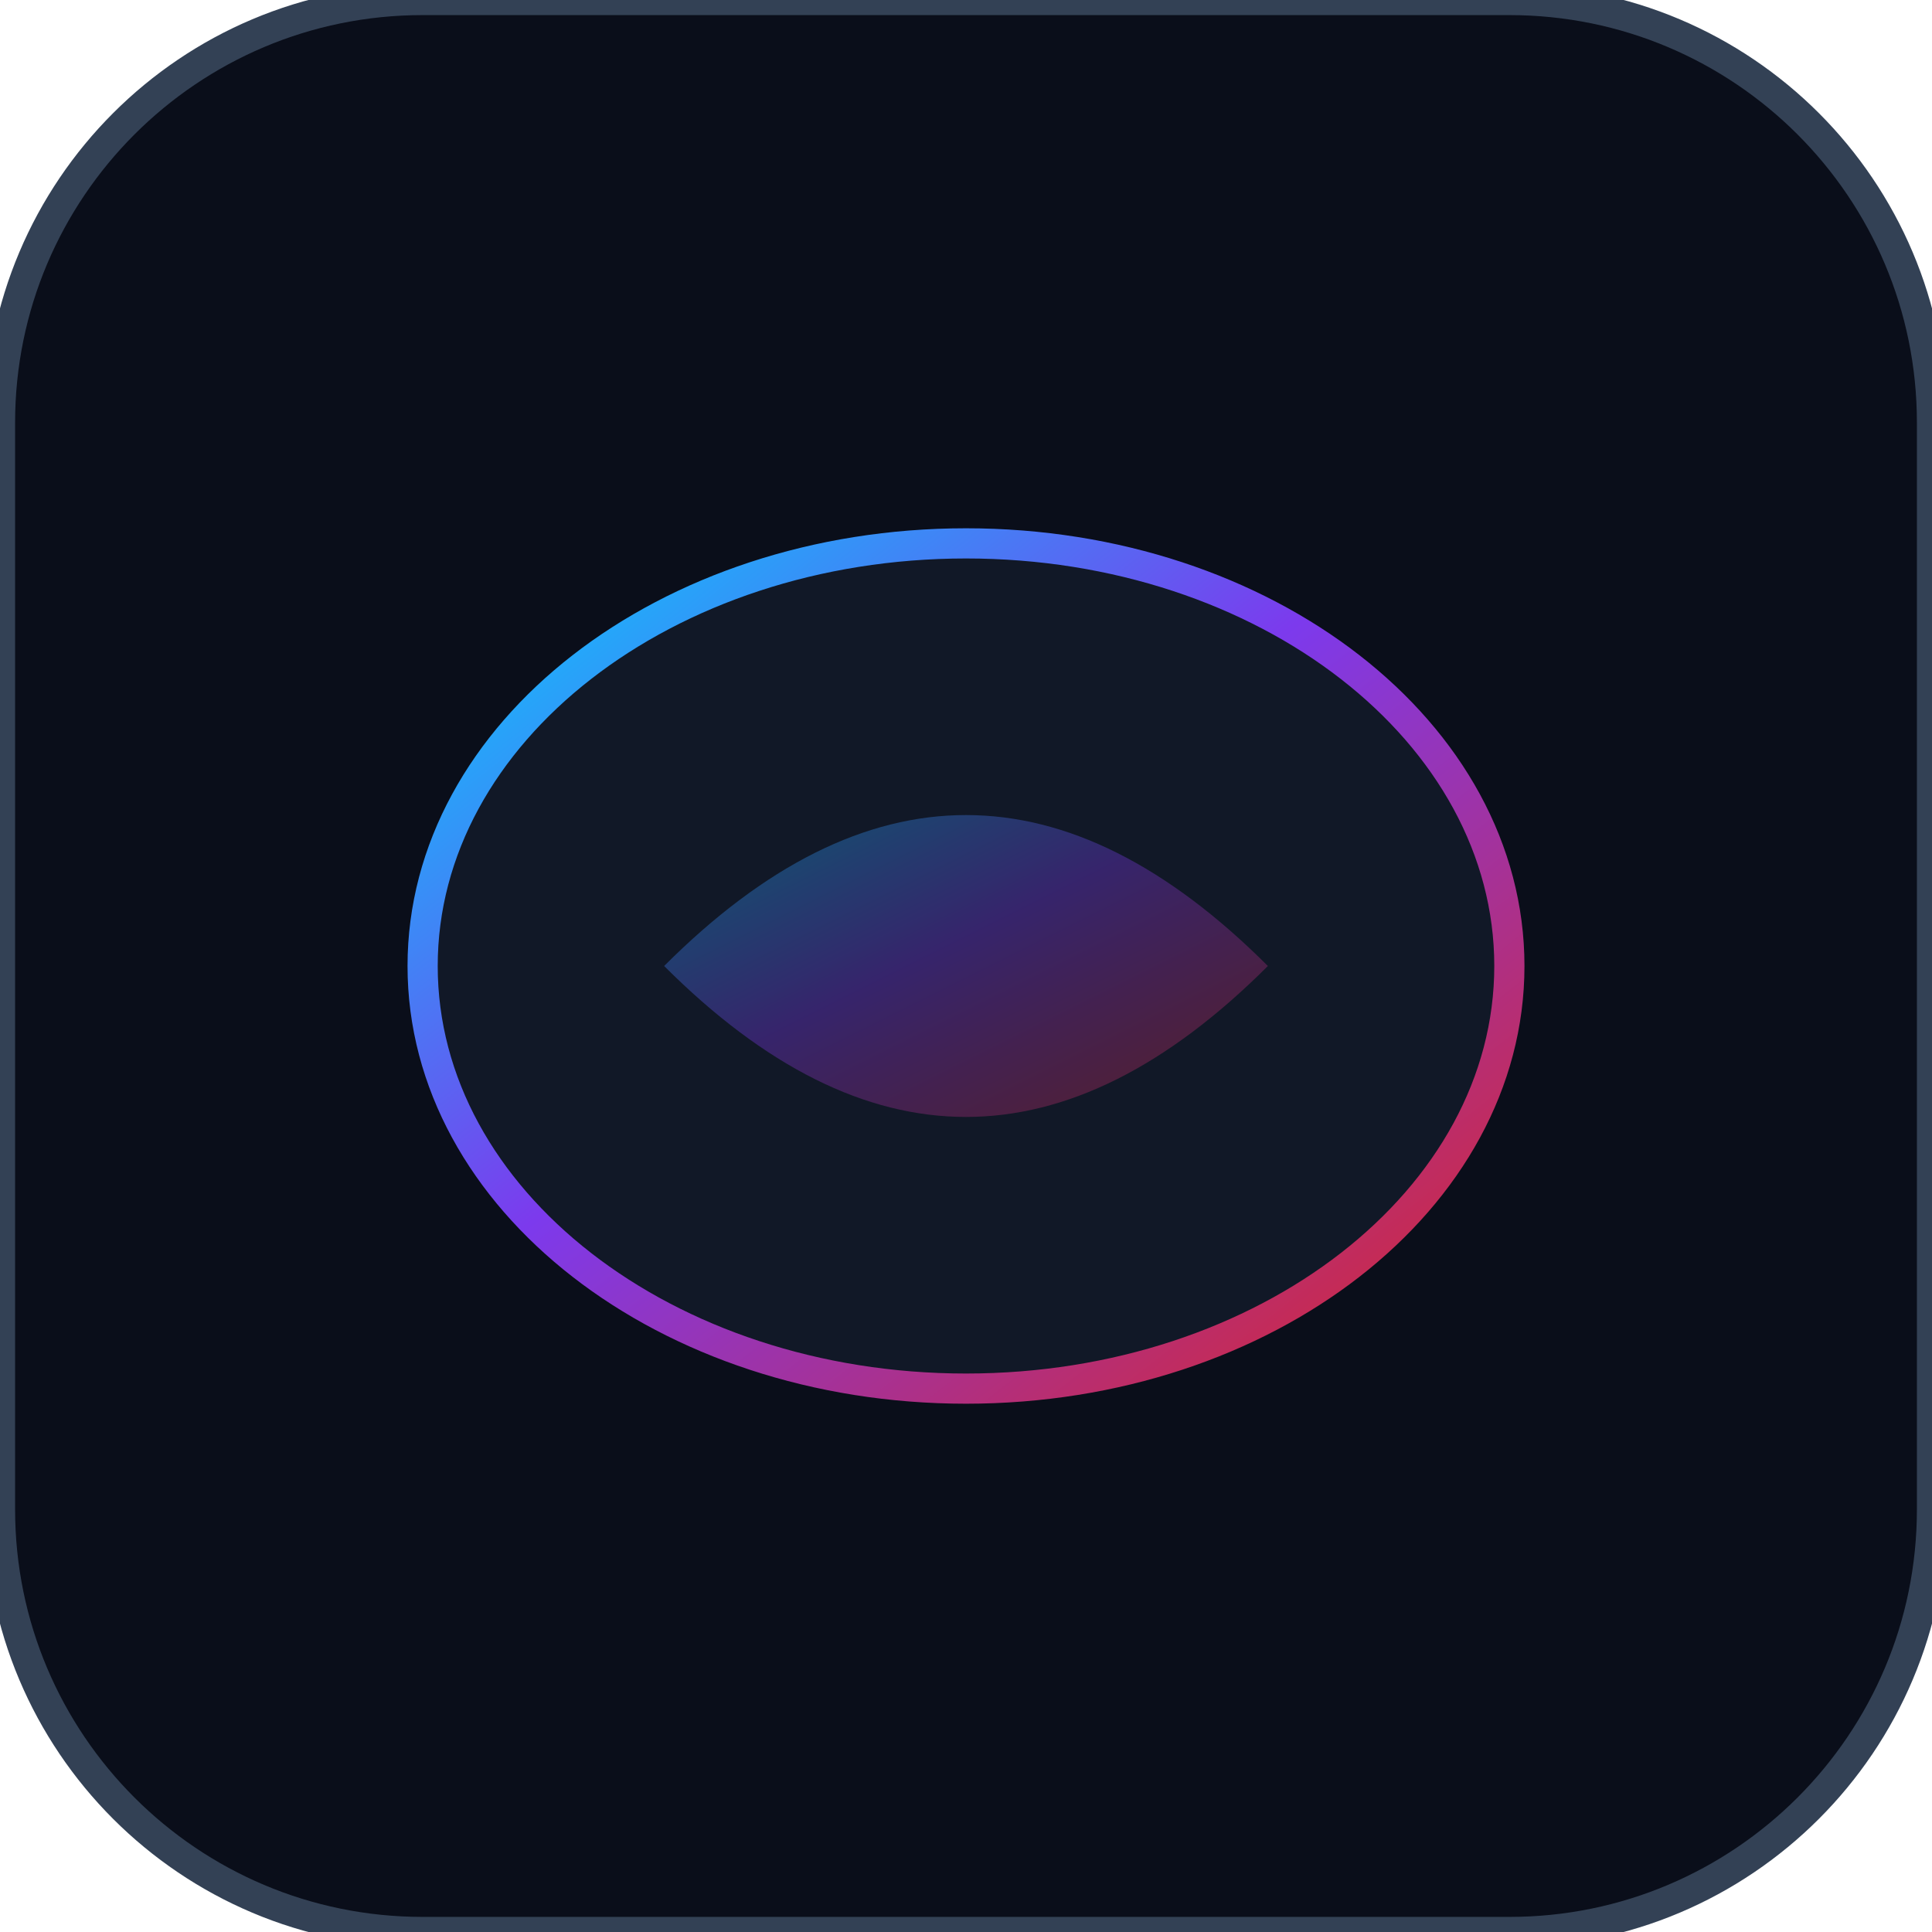
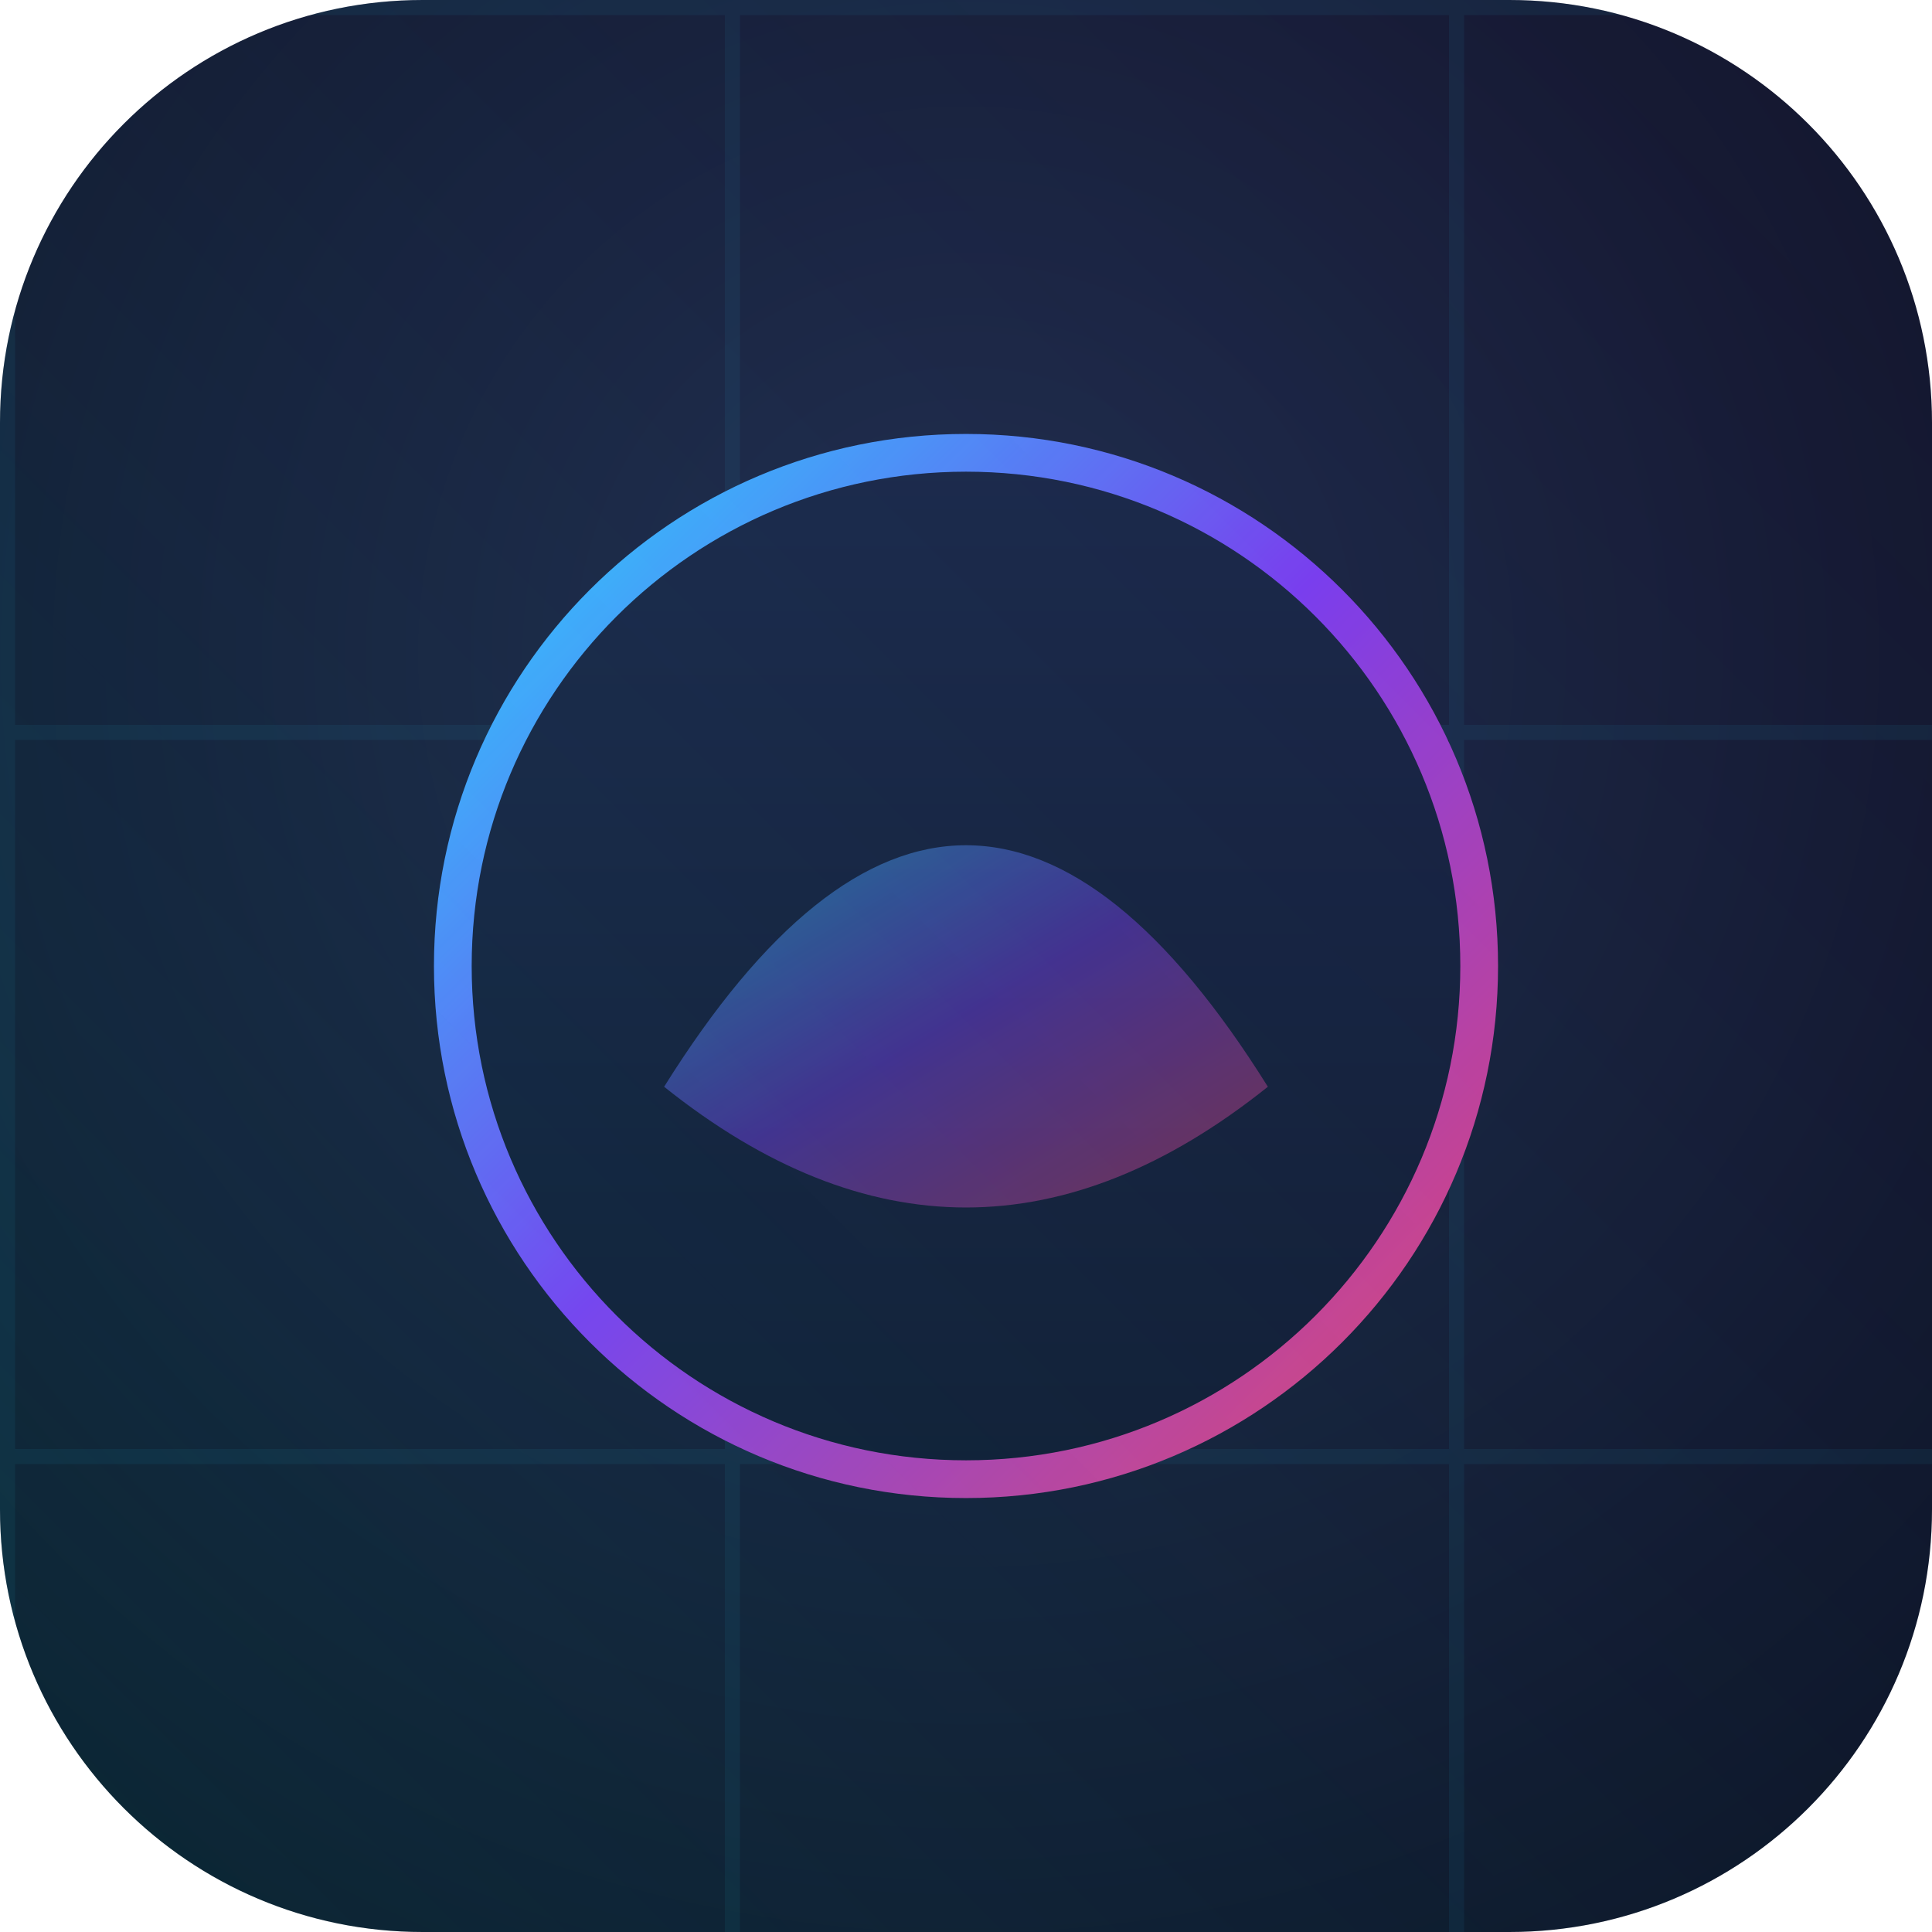
<svg xmlns="http://www.w3.org/2000/svg" viewBox="0 0 64 64" fill="none">
  <defs>
-     <linearGradient id="g" x1="0%" y1="0%" x2="100%" y2="100%">
-       <stop offset="0%" stop-color="#00d4ff" />
-       <stop offset="45%" stop-color="#7c3aed" />
-       <stop offset="100%" stop-color="#dc2626" />
+     <linearGradient id="brand" x1="0%" y1="0%" x2="100%" y2="100%">
+       <stop offset="0%" stop-color="#22e0ff" />
+       <stop offset="48%" stop-color="#7c3aed" />
+       <stop offset="100%" stop-color="#f43f5e" />
    </linearGradient>
-     <linearGradient id="gSoft" x1="0%" y1="100%" x2="100%" y2="0%">
-       <stop offset="0%" stop-color="#00d4ff" stop-opacity="0.18" />
-       <stop offset="100%" stop-color="#7c3aed" stop-opacity="0.1" />
+     <linearGradient id="brandSoft" x1="0" y1="1" x2="1" y2="0">
+       <stop offset="0%" stop-color="#22e0ff" stop-opacity="0.14" />
+       <stop offset="100%" stop-color="#7c3aed" stop-opacity="0.06" />
    </linearGradient>
-     <linearGradient id="gold" x1="0%" y1="0%" x2="100%" y2="0%">
-       <stop offset="0%" stop-color="#fbbf24" />
-       <stop offset="100%" stop-color="#f59e0b" />
+     <radialGradient id="spot" cx="50%" cy="34%" r="75%">
+       <stop offset="0%" stop-color="#1b2740" />
+       <stop offset="100%" stop-color="#070b15" />
+     </radialGradient>
+     <linearGradient id="glass" x1="0" y1="0" x2="0" y2="1">
+       <stop offset="0%" stop-color="#ffffff" stop-opacity="0.14" />
+       <stop offset="24%" stop-color="#ffffff" stop-opacity="0.04" />
+       <stop offset="100%" stop-color="#ffffff" stop-opacity="0" />
    </linearGradient>
-     <filter id="glow" x="-50%" y="-50%" width="200%" height="200%">
-       <feGaussianBlur stdDeviation="5" result="b" />
+     <linearGradient id="panel" x1="0" y1="0" x2="0" y2="1">
+       <stop offset="0%" stop-color="#16233c" />
+       <stop offset="100%" stop-color="#0b1322" />
+     </linearGradient>
+     <radialGradient id="core" cx="50%" cy="42%" r="62%">
+       <stop offset="0%" stop-color="#5eeaff" />
+       <stop offset="42%" stop-color="#2a8cff" />
+       <stop offset="100%" stop-color="#0b1b3a" />
+     </radialGradient>
+     <linearGradient id="violet" x1="0" y1="0" x2="1" y2="1">
+       <stop offset="0%" stop-color="#a78bfa" />
+       <stop offset="100%" stop-color="#7c3aed" />
+     </linearGradient>
+     <linearGradient id="gold" x1="0" y1="0" x2="0" y2="1">
+       <stop offset="0%" stop-color="#fde68a" />
+       <stop offset="100%" stop-color="#d4a233" />
+     </linearGradient>
+     <linearGradient id="emerald" x1="0" y1="0" x2="1" y2="0">
+       <stop offset="0%" stop-color="#34d399" />
+       <stop offset="100%" stop-color="#10b981" />
+     </linearGradient>
+     <filter id="glow" x="-60%" y="-60%" width="220%" height="220%">
+       <feGaussianBlur stdDeviation="3" result="b" />
      <feMerge>
        <feMergeNode in="b" />
        <feMergeNode in="SourceGraphic" />
      </feMerge>
    </filter>
-     <filter id="softGlow" x="-80%" y="-80%" width="260%" height="260%">
-       <feGaussianBlur stdDeviation="14" />
+     <filter id="bloom" x="-120%" y="-120%" width="340%" height="340%">
+       <feGaussianBlur stdDeviation="22" />
    </filter>
+     <filter id="cardShadow" x="-40%" y="-40%" width="180%" height="180%">
+       <feDropShadow dx="0" dy="9" stdDeviation="13" flood-color="#000" flood-opacity="0.45" />
+     </filter>
+     <pattern id="grid" width="24" height="24" patternUnits="userSpaceOnUse">
+       <path d="M24 0H0V24" fill="none" stroke="#22e0ff" stroke-opacity="0.06" stroke-width="1" />
+     </pattern>
  </defs>
-   <rect width="64" height="64" rx="14" fill="#0a0e1a" stroke="#334155" />
-   <ellipse cx="32" cy="32" rx="18" ry="14" fill="#111827" stroke="url(#g)" />
-   <path d="M22,32 Q32,22 42,32 Q32,42 22,32" fill="url(#g)" opacity="0.35" />
+   <rect width="64" height="64" rx="14" fill="url(#spot)" />
+   <rect width="64" height="64" rx="14" fill="url(#grid)" />
+   <g transform="translate(32,32)">
+     <circle r="17" fill="url(#panel)" stroke="url(#brand)" stroke-width="1.25" />
+     <path d="M-10,4 Q0,-12 10,4 Q0,12 -10,4 Z" fill="url(#brand)" opacity="0.45" />
+   </g>
+   <rect width="64" height="64" rx="14" fill="url(#brandSoft)" />
</svg>
